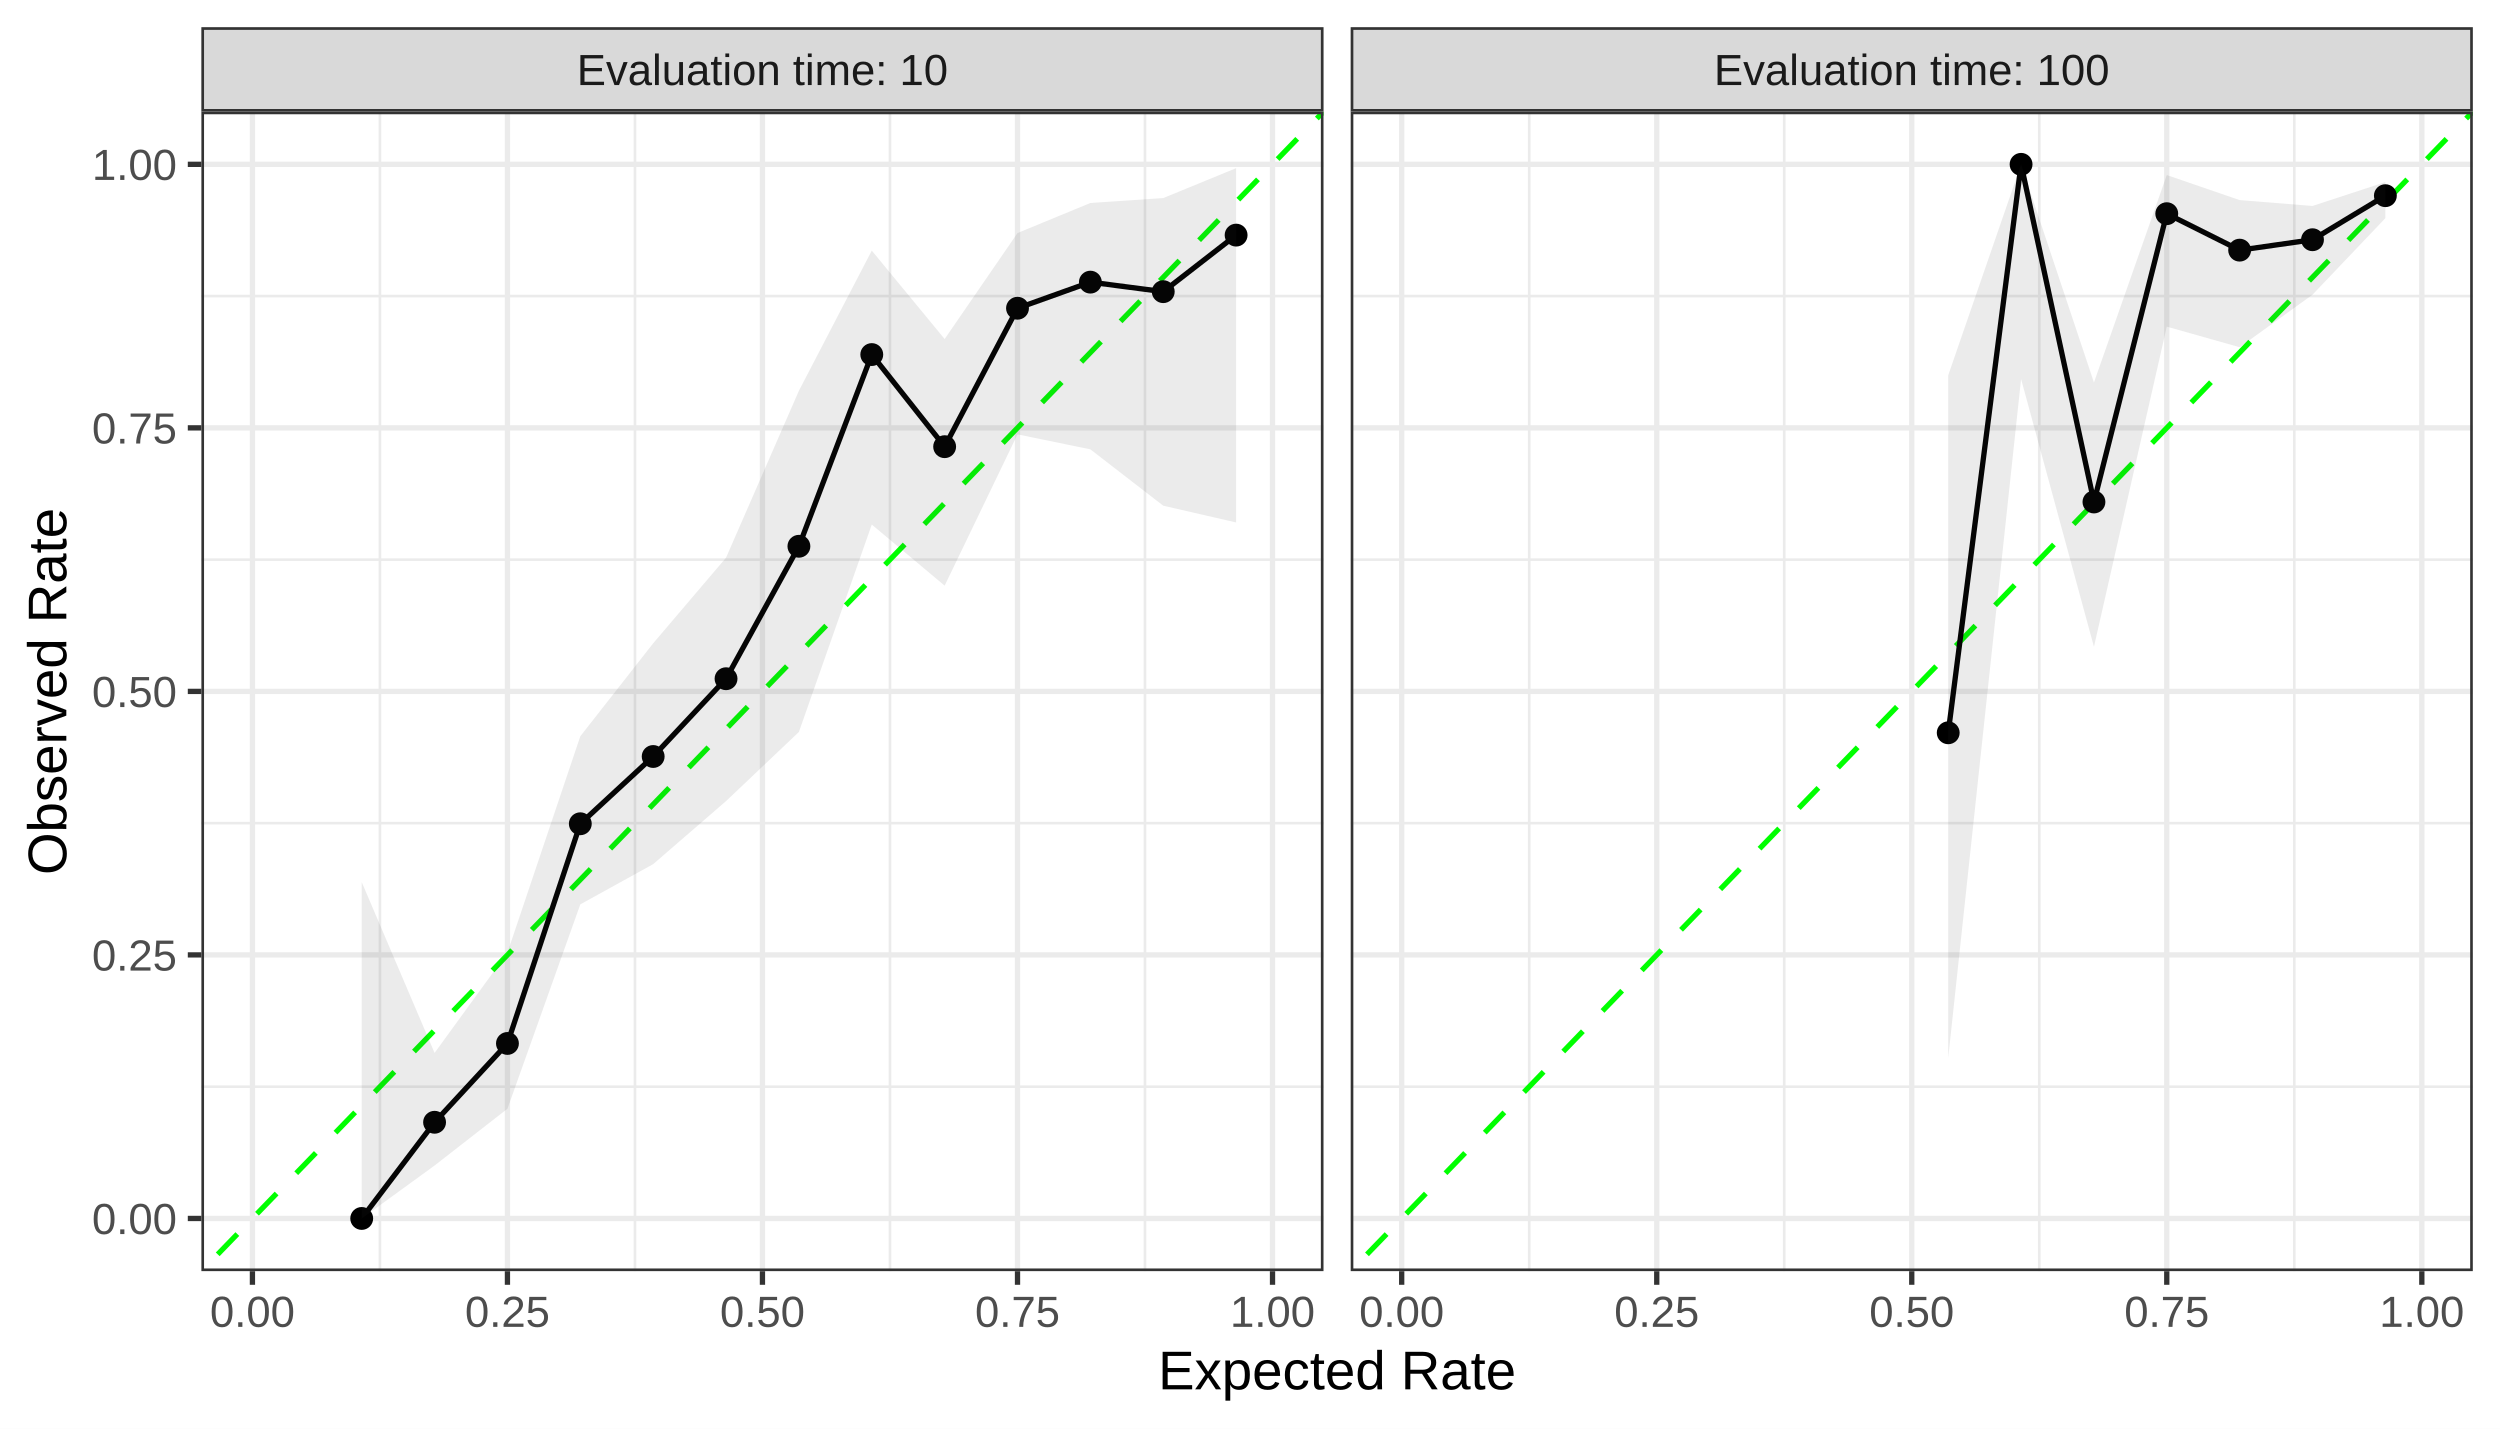
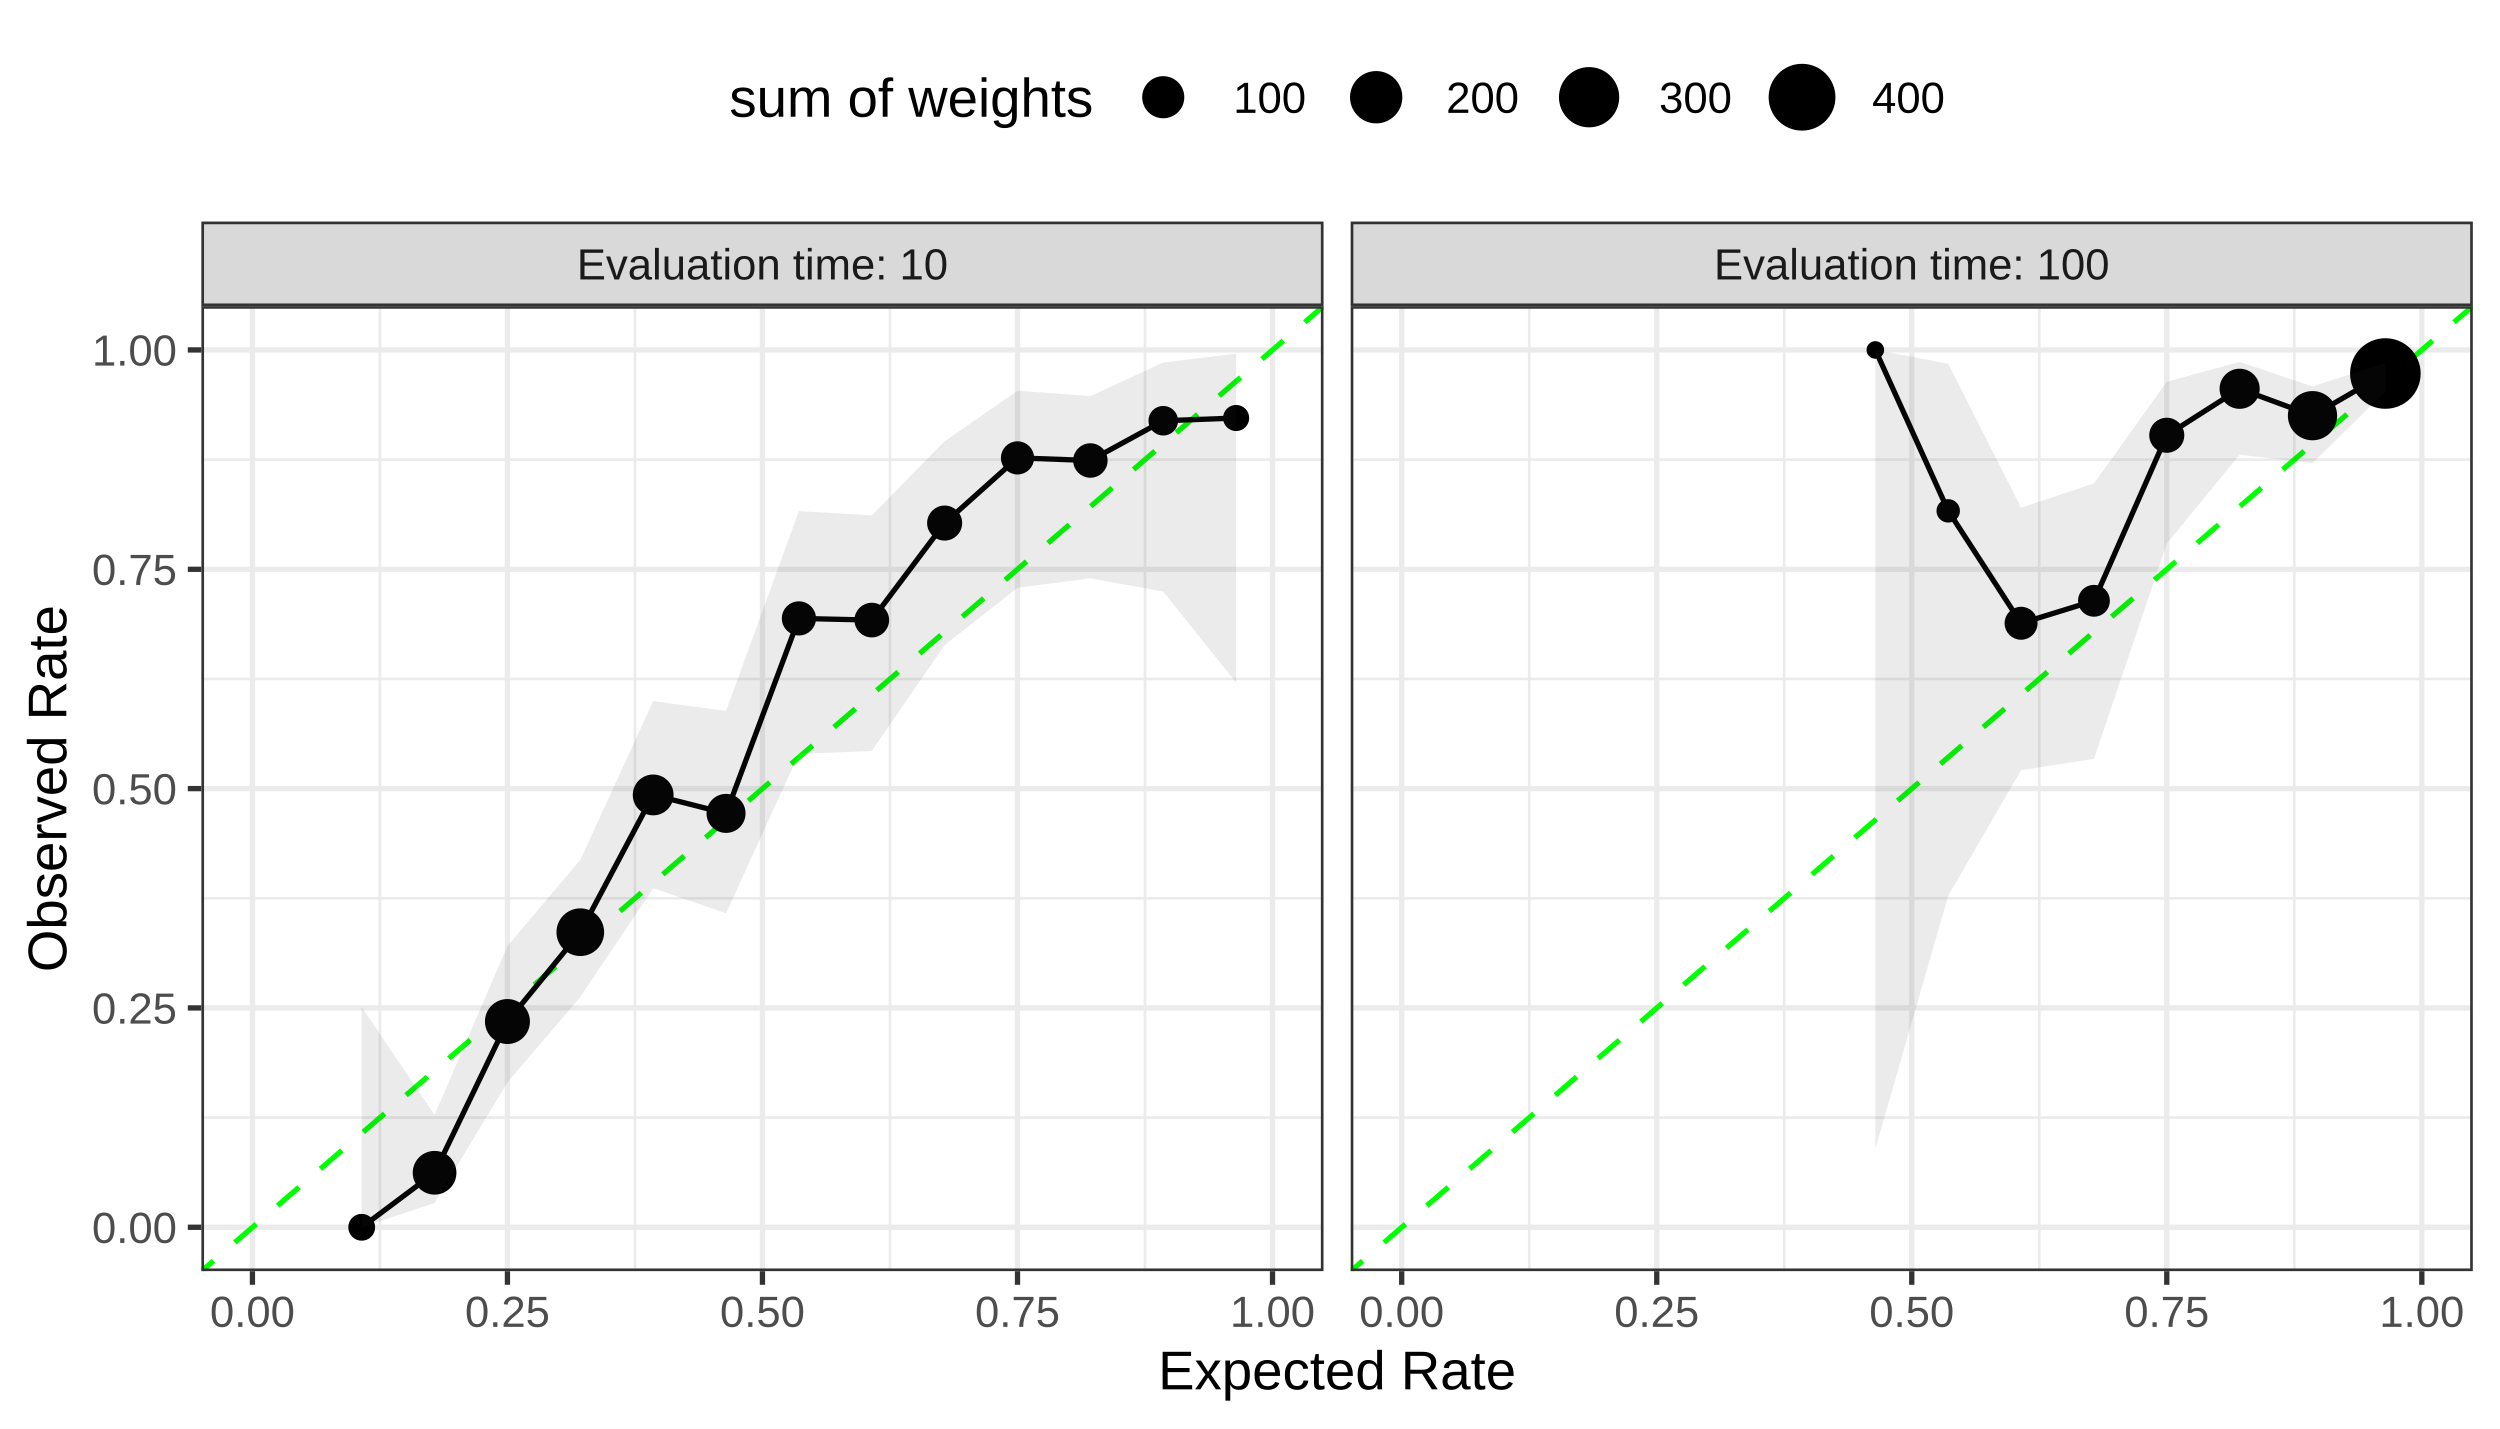
<svg xmlns="http://www.w3.org/2000/svg" class="svglite" width="504.00pt" height="288.00pt" viewBox="0 0 504.00 288.00">
  <defs>
    <style type="text/css">
    .svglite line, .svglite polyline, .svglite polygon, .svglite path, .svglite rect, .svglite circle {
      fill: none;
      stroke: #000000;
      stroke-linecap: round;
      stroke-linejoin: round;
      stroke-miterlimit: 10.00;
    }
    .svglite text {
      white-space: pre;
    }
  </style>
  </defs>
  <rect width="100%" height="100%" style="stroke: none; fill: none;" />
  <defs>
    <clipPath id="cpMC4wMHw1MDQuMDB8MC4wMHwyODguMDA=">
      <rect x="0.00" y="0.00" width="504.00" height="288.00" />
    </clipPath>
  </defs>
  <g clip-path="url(#cpMC4wMHw1MDQuMDB8MC4wMHwyODguMDA=)">
    <rect x="0.00" y="0.00" width="504.00" height="288.00" style="stroke-width: 1.07; stroke: #FFFFFF; fill: #FFFFFF;" />
  </g>
  <defs>
-     <clipPath id="cpNDAuNjB8MjY2LjgyfDIyLjUwfDI1Ni4yNw==">
-       <rect x="40.60" y="22.50" width="226.22" height="233.76" />
+     <clipPath id="cpNDAuNjB8MjY2LjgyfDYxLjcwfDI1Ni4yNw==">
+       <rect x="40.60" y="61.70" width="226.22" height="194.56" />
    </clipPath>
  </defs>
-   <g clip-path="url(#cpNDAuNjB8MjY2LjgyfDIyLjUwfDI1Ni4yNw==)">
-     <rect x="40.60" y="22.50" width="226.22" height="233.76" style="stroke-width: 1.07; stroke: none; fill: #FFFFFF;" />
-     <polyline points="40.60,219.08 266.82,219.08 " style="stroke-width: 0.53; stroke: #EBEBEB; stroke-linecap: butt;" />
-     <polyline points="40.60,165.95 266.82,165.95 " style="stroke-width: 0.53; stroke: #EBEBEB; stroke-linecap: butt;" />
-     <polyline points="40.60,112.82 266.82,112.82 " style="stroke-width: 0.53; stroke: #EBEBEB; stroke-linecap: butt;" />
-     <polyline points="40.60,59.69 266.82,59.69 " style="stroke-width: 0.53; stroke: #EBEBEB; stroke-linecap: butt;" />
-     <polyline points="76.59,256.27 76.59,22.50 " style="stroke-width: 0.53; stroke: #EBEBEB; stroke-linecap: butt;" />
-     <polyline points="128.01,256.27 128.01,22.50 " style="stroke-width: 0.53; stroke: #EBEBEB; stroke-linecap: butt;" />
-     <polyline points="179.42,256.27 179.42,22.50 " style="stroke-width: 0.53; stroke: #EBEBEB; stroke-linecap: butt;" />
-     <polyline points="230.83,256.27 230.83,22.50 " style="stroke-width: 0.53; stroke: #EBEBEB; stroke-linecap: butt;" />
-     <polyline points="40.60,245.64 266.82,245.64 " style="stroke-width: 1.07; stroke: #EBEBEB; stroke-linecap: butt;" />
-     <polyline points="40.60,192.51 266.82,192.51 " style="stroke-width: 1.07; stroke: #EBEBEB; stroke-linecap: butt;" />
-     <polyline points="40.60,139.39 266.82,139.39 " style="stroke-width: 1.07; stroke: #EBEBEB; stroke-linecap: butt;" />
-     <polyline points="40.60,86.26 266.82,86.26 " style="stroke-width: 1.07; stroke: #EBEBEB; stroke-linecap: butt;" />
-     <polyline points="40.60,33.13 266.82,33.13 " style="stroke-width: 1.07; stroke: #EBEBEB; stroke-linecap: butt;" />
-     <polyline points="50.89,256.27 50.89,22.50 " style="stroke-width: 1.07; stroke: #EBEBEB; stroke-linecap: butt;" />
-     <polyline points="102.30,256.27 102.30,22.50 " style="stroke-width: 1.07; stroke: #EBEBEB; stroke-linecap: butt;" />
-     <polyline points="153.71,256.27 153.71,22.50 " style="stroke-width: 1.07; stroke: #EBEBEB; stroke-linecap: butt;" />
-     <polyline points="205.13,256.27 205.13,22.50 " style="stroke-width: 1.07; stroke: #EBEBEB; stroke-linecap: butt;" />
-     <polyline points="256.54,256.27 256.54,22.50 " style="stroke-width: 1.07; stroke: #EBEBEB; stroke-linecap: butt;" />
-     <line x1="-185.61" y1="490.03" x2="493.04" y2="-211.26" style="stroke-width: 1.07; stroke: #00FF00; stroke-dasharray: 5.69,5.69; stroke-linecap: butt;" />
-     <circle cx="72.92" cy="245.64" r="1.95" style="stroke-width: 0.71; fill: #000000;" />
-     <circle cx="87.61" cy="226.25" r="1.95" style="stroke-width: 0.71; fill: #000000;" />
-     <circle cx="102.30" cy="210.36" r="1.95" style="stroke-width: 0.71; fill: #000000;" />
-     <circle cx="116.99" cy="166.07" r="1.95" style="stroke-width: 0.71; fill: #000000;" />
-     <circle cx="131.68" cy="152.51" r="1.95" style="stroke-width: 0.71; fill: #000000;" />
-     <circle cx="146.37" cy="136.83" r="1.95" style="stroke-width: 0.71; fill: #000000;" />
-     <circle cx="161.06" cy="110.13" r="1.95" style="stroke-width: 0.71; fill: #000000;" />
-     <circle cx="175.75" cy="71.48" r="1.95" style="stroke-width: 0.71; fill: #000000;" />
-     <circle cx="190.44" cy="90.05" r="1.95" style="stroke-width: 0.71; fill: #000000;" />
-     <circle cx="205.13" cy="62.14" r="1.95" style="stroke-width: 0.71; fill: #000000;" />
-     <circle cx="219.82" cy="56.88" r="1.95" style="stroke-width: 0.71; fill: #000000;" />
-     <circle cx="234.51" cy="58.80" r="1.95" style="stroke-width: 0.71; fill: #000000;" />
-     <circle cx="249.20" cy="47.40" r="1.95" style="stroke-width: 0.71; fill: #000000;" />
-     <polyline points="72.92,245.64 87.61,226.25 102.30,210.36 116.99,166.07 131.68,152.51 146.37,136.83 161.06,110.13 175.75,71.48 190.44,90.05 205.13,62.14 219.82,56.88 234.51,58.80 249.20,47.40 " style="stroke-width: 1.07; stroke-linecap: butt;" />
-     <polygon points="72.92,177.83 87.61,212.27 102.30,192.06 116.99,148.43 131.68,129.69 146.37,112.43 161.06,78.78 175.75,50.52 190.44,68.35 205.13,46.98 219.82,40.92 234.51,39.93 249.20,33.90 249.20,105.33 234.51,101.95 219.82,90.59 205.13,87.57 190.44,118.07 175.75,105.75 161.06,147.56 146.37,161.50 131.68,174.21 116.99,182.32 102.30,223.52 87.61,234.97 72.92,245.64 " style="stroke-width: 0.00; stroke: none; stroke-linecap: butt; fill: #333333; fill-opacity: 0.10;" />
-     <polyline points="72.92,177.83 87.61,212.27 102.30,192.06 116.99,148.43 131.68,129.69 146.37,112.43 161.06,78.78 175.75,50.52 190.44,68.35 205.13,46.98 219.82,40.92 234.51,39.93 249.20,33.90 " style="stroke-width: 1.07; stroke: none; stroke-linecap: butt;" />
-     <polyline points="249.20,105.33 234.51,101.95 219.82,90.59 205.13,87.57 190.44,118.07 175.75,105.75 161.06,147.56 146.37,161.50 131.68,174.21 116.99,182.32 102.30,223.52 87.61,234.97 72.92,245.64 " style="stroke-width: 1.07; stroke: none; stroke-linecap: butt;" />
-     <rect x="40.60" y="22.50" width="226.22" height="233.76" style="stroke-width: 1.07; stroke: #333333;" />
+   <g clip-path="url(#cpNDAuNjB8MjY2LjgyfDYxLjcwfDI1Ni4yNw==)">
+     <rect x="40.60" y="61.70" width="226.22" height="194.56" style="stroke-width: 1.07; stroke: none; fill: #FFFFFF;" />
+     <polyline points="40.60,225.31 266.82,225.31 " style="stroke-width: 0.53; stroke: #EBEBEB; stroke-linecap: butt;" />
+     <polyline points="40.60,181.09 266.82,181.09 " style="stroke-width: 0.53; stroke: #EBEBEB; stroke-linecap: butt;" />
+     <polyline points="40.60,136.87 266.82,136.87 " style="stroke-width: 0.53; stroke: #EBEBEB; stroke-linecap: butt;" />
+     <polyline points="40.60,92.66 266.82,92.66 " style="stroke-width: 0.53; stroke: #EBEBEB; stroke-linecap: butt;" />
+     <polyline points="76.59,256.27 76.59,61.70 " style="stroke-width: 0.53; stroke: #EBEBEB; stroke-linecap: butt;" />
+     <polyline points="128.01,256.27 128.01,61.70 " style="stroke-width: 0.53; stroke: #EBEBEB; stroke-linecap: butt;" />
+     <polyline points="179.42,256.27 179.42,61.70 " style="stroke-width: 0.53; stroke: #EBEBEB; stroke-linecap: butt;" />
+     <polyline points="230.83,256.27 230.83,61.70 " style="stroke-width: 0.53; stroke: #EBEBEB; stroke-linecap: butt;" />
+     <polyline points="40.60,247.42 266.82,247.42 " style="stroke-width: 1.07; stroke: #EBEBEB; stroke-linecap: butt;" />
+     <polyline points="40.60,203.20 266.82,203.20 " style="stroke-width: 1.07; stroke: #EBEBEB; stroke-linecap: butt;" />
+     <polyline points="40.60,158.98 266.82,158.98 " style="stroke-width: 1.07; stroke: #EBEBEB; stroke-linecap: butt;" />
+     <polyline points="40.60,114.77 266.82,114.77 " style="stroke-width: 1.07; stroke: #EBEBEB; stroke-linecap: butt;" />
+     <polyline points="40.60,70.55 266.82,70.55 " style="stroke-width: 1.07; stroke: #EBEBEB; stroke-linecap: butt;" />
+     <polyline points="50.89,256.27 50.89,61.70 " style="stroke-width: 1.07; stroke: #EBEBEB; stroke-linecap: butt;" />
+     <polyline points="102.30,256.27 102.30,61.70 " style="stroke-width: 1.07; stroke: #EBEBEB; stroke-linecap: butt;" />
+     <polyline points="153.71,256.27 153.71,61.70 " style="stroke-width: 1.07; stroke: #EBEBEB; stroke-linecap: butt;" />
+     <polyline points="205.13,256.27 205.13,61.70 " style="stroke-width: 1.07; stroke: #EBEBEB; stroke-linecap: butt;" />
+     <polyline points="256.54,256.27 256.54,61.70 " style="stroke-width: 1.07; stroke: #EBEBEB; stroke-linecap: butt;" />
+     <line x1="-185.61" y1="450.83" x2="493.04" y2="-132.86" style="stroke-width: 1.07; stroke: #00FF00; stroke-dasharray: 5.69,5.69; stroke-linecap: butt;" />
+     <circle cx="72.92" cy="247.42" r="2.35" style="stroke-width: 0.71; fill: #000000;" />
+     <circle cx="87.61" cy="236.43" r="4.05" style="stroke-width: 0.71; fill: #000000;" />
+     <circle cx="102.30" cy="205.94" r="4.18" style="stroke-width: 0.71; fill: #000000;" />
+     <circle cx="116.99" cy="187.93" r="4.45" style="stroke-width: 0.71; fill: #000000;" />
+     <circle cx="131.68" cy="160.26" r="3.76" style="stroke-width: 0.71; fill: #000000;" />
+     <circle cx="146.37" cy="163.98" r="3.58" style="stroke-width: 0.71; fill: #000000;" />
+     <circle cx="161.06" cy="124.67" r="3.09" style="stroke-width: 0.71; fill: #000000;" />
+     <circle cx="175.75" cy="125.01" r="3.14" style="stroke-width: 0.71; fill: #000000;" />
+     <circle cx="190.44" cy="105.45" r="3.18" style="stroke-width: 0.71; fill: #000000;" />
+     <circle cx="205.13" cy="92.31" r="2.99" style="stroke-width: 0.71; fill: #000000;" />
+     <circle cx="219.82" cy="92.84" r="3.12" style="stroke-width: 0.71; fill: #000000;" />
+     <circle cx="234.51" cy="84.82" r="2.63" style="stroke-width: 0.71; fill: #000000;" />
+     <circle cx="249.20" cy="84.27" r="2.28" style="stroke-width: 0.71; fill: #000000;" />
+     <polyline points="72.92,247.42 87.61,236.43 102.30,205.94 116.99,187.93 131.68,160.26 146.37,163.98 161.06,124.67 175.75,125.01 190.44,105.45 205.13,92.31 219.82,92.84 234.51,84.82 249.20,84.27 " style="stroke-width: 1.07; stroke-linecap: butt;" />
+     <polygon points="72.92,203.02 87.61,224.77 102.30,190.72 116.99,173.35 131.68,141.35 146.37,143.33 161.06,103.04 175.75,103.90 190.44,88.95 205.13,78.77 219.82,79.85 234.51,73.08 249.20,71.29 249.20,137.62 234.51,119.26 219.82,116.59 205.13,118.49 190.44,130.04 175.75,151.40 161.06,151.98 146.37,184.11 131.68,179.06 116.99,201.00 102.30,218.20 87.61,242.54 72.92,247.42 " style="stroke-width: 0.00; stroke: none; stroke-linecap: butt; fill: #333333; fill-opacity: 0.10;" />
+     <polyline points="72.92,203.02 87.61,224.77 102.30,190.72 116.99,173.35 131.68,141.35 146.37,143.33 161.06,103.04 175.75,103.90 190.44,88.95 205.13,78.77 219.82,79.85 234.51,73.08 249.20,71.29 " style="stroke-width: 1.07; stroke: none; stroke-linecap: butt;" />
+     <polyline points="249.20,137.62 234.51,119.26 219.82,116.59 205.13,118.49 190.44,130.04 175.75,151.40 161.06,151.98 146.37,184.11 131.68,179.06 116.99,201.00 102.30,218.20 87.61,242.54 72.92,247.42 " style="stroke-width: 1.07; stroke: none; stroke-linecap: butt;" />
+     <rect x="40.60" y="61.70" width="226.22" height="194.56" style="stroke-width: 1.07; stroke: #333333;" />
  </g>
  <g clip-path="url(#cpMC4wMHw1MDQuMDB8MC4wMHwyODguMDA=)">
</g>
  <defs>
-     <clipPath id="cpMjcyLjMwfDQ5OC41MnwyMi41MHwyNTYuMjc=">
-       <rect x="272.30" y="22.50" width="226.22" height="233.76" />
+     <clipPath id="cpMjcyLjMwfDQ5OC41Mnw2MS43MHwyNTYuMjc=">
+       <rect x="272.30" y="61.70" width="226.22" height="194.56" />
    </clipPath>
  </defs>
-   <g clip-path="url(#cpMjcyLjMwfDQ5OC41MnwyMi41MHwyNTYuMjc=)">
-     <rect x="272.30" y="22.50" width="226.22" height="233.76" style="stroke-width: 1.07; stroke: none; fill: #FFFFFF;" />
-     <polyline points="272.30,219.08 498.52,219.08 " style="stroke-width: 0.53; stroke: #EBEBEB; stroke-linecap: butt;" />
-     <polyline points="272.30,165.95 498.52,165.95 " style="stroke-width: 0.53; stroke: #EBEBEB; stroke-linecap: butt;" />
-     <polyline points="272.30,112.82 498.52,112.82 " style="stroke-width: 0.53; stroke: #EBEBEB; stroke-linecap: butt;" />
-     <polyline points="272.30,59.69 498.52,59.69 " style="stroke-width: 0.53; stroke: #EBEBEB; stroke-linecap: butt;" />
-     <polyline points="308.29,256.27 308.29,22.50 " style="stroke-width: 0.53; stroke: #EBEBEB; stroke-linecap: butt;" />
-     <polyline points="359.70,256.27 359.70,22.50 " style="stroke-width: 0.53; stroke: #EBEBEB; stroke-linecap: butt;" />
-     <polyline points="411.12,256.27 411.12,22.50 " style="stroke-width: 0.53; stroke: #EBEBEB; stroke-linecap: butt;" />
-     <polyline points="462.53,256.27 462.53,22.50 " style="stroke-width: 0.53; stroke: #EBEBEB; stroke-linecap: butt;" />
-     <polyline points="272.30,245.64 498.52,245.64 " style="stroke-width: 1.07; stroke: #EBEBEB; stroke-linecap: butt;" />
-     <polyline points="272.30,192.51 498.52,192.51 " style="stroke-width: 1.07; stroke: #EBEBEB; stroke-linecap: butt;" />
-     <polyline points="272.30,139.39 498.52,139.39 " style="stroke-width: 1.07; stroke: #EBEBEB; stroke-linecap: butt;" />
-     <polyline points="272.30,86.26 498.52,86.26 " style="stroke-width: 1.07; stroke: #EBEBEB; stroke-linecap: butt;" />
-     <polyline points="272.30,33.13 498.52,33.13 " style="stroke-width: 1.07; stroke: #EBEBEB; stroke-linecap: butt;" />
-     <polyline points="282.58,256.27 282.58,22.50 " style="stroke-width: 1.07; stroke: #EBEBEB; stroke-linecap: butt;" />
-     <polyline points="334.00,256.27 334.00,22.50 " style="stroke-width: 1.07; stroke: #EBEBEB; stroke-linecap: butt;" />
-     <polyline points="385.41,256.27 385.41,22.50 " style="stroke-width: 1.07; stroke: #EBEBEB; stroke-linecap: butt;" />
-     <polyline points="436.82,256.27 436.82,22.50 " style="stroke-width: 1.07; stroke: #EBEBEB; stroke-linecap: butt;" />
-     <polyline points="488.24,256.27 488.24,22.50 " style="stroke-width: 1.07; stroke: #EBEBEB; stroke-linecap: butt;" />
-     <line x1="46.08" y1="490.03" x2="724.74" y2="-211.26" style="stroke-width: 1.07; stroke: #00FF00; stroke-dasharray: 5.69,5.69; stroke-linecap: butt;" />
-     <circle cx="392.76" cy="147.73" r="1.95" style="stroke-width: 0.71; fill: #000000;" />
-     <circle cx="407.45" cy="33.13" r="1.95" style="stroke-width: 0.71; fill: #000000;" />
-     <circle cx="422.14" cy="101.20" r="1.95" style="stroke-width: 0.71; fill: #000000;" />
-     <circle cx="436.82" cy="43.08" r="1.95" style="stroke-width: 0.71; fill: #000000;" />
-     <circle cx="451.51" cy="50.43" r="1.95" style="stroke-width: 0.71; fill: #000000;" />
-     <circle cx="466.20" cy="48.33" r="1.95" style="stroke-width: 0.71; fill: #000000;" />
-     <circle cx="480.89" cy="39.45" r="1.95" style="stroke-width: 0.71; fill: #000000;" />
-     <polyline points="392.76,147.73 407.45,33.13 422.14,101.20 436.82,43.08 451.51,50.43 466.20,48.33 480.89,39.45 " style="stroke-width: 1.07; stroke-linecap: butt;" />
-     <polygon points="392.76,75.66 407.45,33.13 422.14,77.11 436.82,35.29 451.51,40.34 466.20,41.52 480.89,36.70 480.89,43.98 466.20,59.41 451.51,70.00 436.82,65.85 422.14,130.39 407.45,76.41 392.76,213.29 " style="stroke-width: 0.00; stroke: none; stroke-linecap: butt; fill: #333333; fill-opacity: 0.10;" />
-     <polyline points="392.76,75.66 407.45,33.13 422.14,77.11 436.82,35.29 451.51,40.34 466.20,41.52 480.89,36.70 " style="stroke-width: 1.07; stroke: none; stroke-linecap: butt;" />
-     <polyline points="480.89,43.98 466.20,59.41 451.51,70.00 436.82,65.85 422.14,130.39 407.45,76.41 392.76,213.29 " style="stroke-width: 1.07; stroke: none; stroke-linecap: butt;" />
-     <rect x="272.30" y="22.50" width="226.22" height="233.76" style="stroke-width: 1.07; stroke: #333333;" />
+   <g clip-path="url(#cpMjcyLjMwfDQ5OC41Mnw2MS43MHwyNTYuMjc=)">
+     <rect x="272.30" y="61.70" width="226.22" height="194.56" style="stroke-width: 1.07; stroke: none; fill: #FFFFFF;" />
+     <polyline points="272.30,225.31 498.52,225.31 " style="stroke-width: 0.53; stroke: #EBEBEB; stroke-linecap: butt;" />
+     <polyline points="272.30,181.09 498.52,181.09 " style="stroke-width: 0.53; stroke: #EBEBEB; stroke-linecap: butt;" />
+     <polyline points="272.30,136.87 498.52,136.87 " style="stroke-width: 0.53; stroke: #EBEBEB; stroke-linecap: butt;" />
+     <polyline points="272.30,92.66 498.52,92.66 " style="stroke-width: 0.53; stroke: #EBEBEB; stroke-linecap: butt;" />
+     <polyline points="308.29,256.27 308.29,61.70 " style="stroke-width: 0.53; stroke: #EBEBEB; stroke-linecap: butt;" />
+     <polyline points="359.70,256.27 359.70,61.70 " style="stroke-width: 0.53; stroke: #EBEBEB; stroke-linecap: butt;" />
+     <polyline points="411.12,256.27 411.12,61.70 " style="stroke-width: 0.53; stroke: #EBEBEB; stroke-linecap: butt;" />
+     <polyline points="462.53,256.27 462.53,61.70 " style="stroke-width: 0.53; stroke: #EBEBEB; stroke-linecap: butt;" />
+     <polyline points="272.30,247.42 498.52,247.42 " style="stroke-width: 1.07; stroke: #EBEBEB; stroke-linecap: butt;" />
+     <polyline points="272.30,203.20 498.52,203.20 " style="stroke-width: 1.07; stroke: #EBEBEB; stroke-linecap: butt;" />
+     <polyline points="272.30,158.98 498.52,158.98 " style="stroke-width: 1.07; stroke: #EBEBEB; stroke-linecap: butt;" />
+     <polyline points="272.30,114.77 498.52,114.77 " style="stroke-width: 1.07; stroke: #EBEBEB; stroke-linecap: butt;" />
+     <polyline points="272.30,70.55 498.52,70.55 " style="stroke-width: 1.07; stroke: #EBEBEB; stroke-linecap: butt;" />
+     <polyline points="282.58,256.27 282.58,61.70 " style="stroke-width: 1.07; stroke: #EBEBEB; stroke-linecap: butt;" />
+     <polyline points="334.00,256.27 334.00,61.70 " style="stroke-width: 1.07; stroke: #EBEBEB; stroke-linecap: butt;" />
+     <polyline points="385.41,256.27 385.41,61.70 " style="stroke-width: 1.07; stroke: #EBEBEB; stroke-linecap: butt;" />
+     <polyline points="436.82,256.27 436.82,61.70 " style="stroke-width: 1.07; stroke: #EBEBEB; stroke-linecap: butt;" />
+     <polyline points="488.24,256.27 488.24,61.70 " style="stroke-width: 1.07; stroke: #EBEBEB; stroke-linecap: butt;" />
+     <line x1="46.08" y1="450.83" x2="724.74" y2="-132.86" style="stroke-width: 1.07; stroke: #00FF00; stroke-dasharray: 5.69,5.69; stroke-linecap: butt;" />
+     <circle cx="378.07" cy="70.55" r="1.42" style="stroke-width: 0.71; fill: #000000;" />
+     <circle cx="392.76" cy="102.99" r="2.01" style="stroke-width: 0.71; fill: #000000;" />
+     <circle cx="407.45" cy="125.65" r="2.97" style="stroke-width: 0.71; fill: #000000;" />
+     <circle cx="422.14" cy="121.12" r="2.86" style="stroke-width: 0.71; fill: #000000;" />
+     <circle cx="436.82" cy="87.75" r="3.18" style="stroke-width: 0.71; fill: #000000;" />
+     <circle cx="451.51" cy="78.38" r="3.69" style="stroke-width: 0.71; fill: #000000;" />
+     <circle cx="466.20" cy="83.80" r="4.61" style="stroke-width: 0.71; fill: #000000;" />
+     <circle cx="480.89" cy="75.30" r="6.76" style="stroke-width: 0.71; fill: #000000;" />
+     <polyline points="378.07,70.55 392.76,102.99 407.45,125.65 422.14,121.12 436.82,87.75 451.51,78.38 466.20,83.80 480.89,75.30 " style="stroke-width: 1.07; stroke-linecap: butt;" />
+     <polygon points="378.07,70.55 392.76,73.34 407.45,102.36 422.14,97.47 436.82,76.96 451.51,72.95 466.20,77.90 480.89,73.17 480.89,78.92 466.20,93.36 451.51,91.67 436.82,109.58 422.14,152.97 407.45,155.27 392.76,180.58 378.07,231.63 " style="stroke-width: 0.00; stroke: none; stroke-linecap: butt; fill: #333333; fill-opacity: 0.10;" />
+     <polyline points="378.07,70.55 392.76,73.34 407.45,102.36 422.14,97.47 436.82,76.96 451.51,72.95 466.20,77.90 480.89,73.17 " style="stroke-width: 1.07; stroke: none; stroke-linecap: butt;" />
+     <polyline points="480.89,78.92 466.20,93.36 451.51,91.67 436.82,109.58 422.14,152.97 407.45,155.27 392.76,180.58 378.07,231.63 " style="stroke-width: 1.07; stroke: none; stroke-linecap: butt;" />
+     <rect x="272.30" y="61.70" width="226.22" height="194.56" style="stroke-width: 1.07; stroke: #333333;" />
  </g>
  <g clip-path="url(#cpMC4wMHw1MDQuMDB8MC4wMHwyODguMDA=)">
</g>
  <defs>
-     <clipPath id="cpNDAuNjB8MjY2LjgyfDUuNDh8MjIuNTA=">
-       <rect x="40.60" y="5.48" width="226.22" height="17.03" />
+     <clipPath id="cpNDAuNjB8MjY2LjgyfDQ0LjY4fDYxLjcw">
+       <rect x="40.60" y="44.68" width="226.22" height="17.03" />
    </clipPath>
  </defs>
-   <g clip-path="url(#cpNDAuNjB8MjY2LjgyfDUuNDh8MjIuNTA=)">
-     <rect x="40.60" y="5.48" width="226.22" height="17.03" style="stroke-width: 1.07; stroke: #333333; fill: #D9D9D9;" />
-     <text x="153.71" y="17.15" text-anchor="middle" style="font-size: 8.80px;fill: #1A1A1A; font-family: &quot;Arial&quot;;" textLength="74.82px" lengthAdjust="spacingAndGlyphs">Evaluation time: 10</text>
+   <g clip-path="url(#cpNDAuNjB8MjY2LjgyfDQ0LjY4fDYxLjcw)">
+     <rect x="40.60" y="44.68" width="226.22" height="17.03" style="stroke-width: 1.07; stroke: #333333; fill: #D9D9D9;" />
+     <text x="153.71" y="56.34" text-anchor="middle" style="font-size: 8.80px;fill: #1A1A1A; font-family: &quot;Arial&quot;;" textLength="74.82px" lengthAdjust="spacingAndGlyphs">Evaluation time: 10</text>
  </g>
  <g clip-path="url(#cpMC4wMHw1MDQuMDB8MC4wMHwyODguMDA=)">
</g>
  <defs>
-     <clipPath id="cpMjcyLjMwfDQ5OC41Mnw1LjQ4fDIyLjUw">
-       <rect x="272.30" y="5.48" width="226.22" height="17.03" />
+     <clipPath id="cpMjcyLjMwfDQ5OC41Mnw0NC42OHw2MS43MA==">
+       <rect x="272.30" y="44.68" width="226.22" height="17.03" />
    </clipPath>
  </defs>
-   <g clip-path="url(#cpMjcyLjMwfDQ5OC41Mnw1LjQ4fDIyLjUw)">
-     <rect x="272.30" y="5.48" width="226.22" height="17.03" style="stroke-width: 1.07; stroke: #333333; fill: #D9D9D9;" />
-     <text x="385.41" y="17.15" text-anchor="middle" style="font-size: 8.80px;fill: #1A1A1A; font-family: &quot;Arial&quot;;" textLength="79.72px" lengthAdjust="spacingAndGlyphs">Evaluation time: 100</text>
+   <g clip-path="url(#cpMjcyLjMwfDQ5OC41Mnw0NC42OHw2MS43MA==)">
+     <rect x="272.30" y="44.68" width="226.22" height="17.03" style="stroke-width: 1.07; stroke: #333333; fill: #D9D9D9;" />
+     <text x="385.41" y="56.34" text-anchor="middle" style="font-size: 8.80px;fill: #1A1A1A; font-family: &quot;Arial&quot;;" textLength="79.72px" lengthAdjust="spacingAndGlyphs">Evaluation time: 100</text>
  </g>
  <g clip-path="url(#cpMC4wMHw1MDQuMDB8MC4wMHwyODguMDA=)">
    <polyline points="50.89,259.01 50.89,256.27 " style="stroke-width: 1.07; stroke: #333333; stroke-linecap: butt;" />
    <polyline points="102.30,259.01 102.30,256.27 " style="stroke-width: 1.07; stroke: #333333; stroke-linecap: butt;" />
    <polyline points="153.71,259.01 153.71,256.27 " style="stroke-width: 1.07; stroke: #333333; stroke-linecap: butt;" />
    <polyline points="205.13,259.01 205.13,256.27 " style="stroke-width: 1.07; stroke: #333333; stroke-linecap: butt;" />
    <polyline points="256.54,259.01 256.54,256.27 " style="stroke-width: 1.07; stroke: #333333; stroke-linecap: butt;" />
    <text x="50.89" y="267.50" text-anchor="middle" style="font-size: 8.80px;fill: #4D4D4D; font-family: &quot;Arial&quot;;" textLength="17.13px" lengthAdjust="spacingAndGlyphs">0.00</text>
    <text x="102.30" y="267.50" text-anchor="middle" style="font-size: 8.80px;fill: #4D4D4D; font-family: &quot;Arial&quot;;" textLength="17.13px" lengthAdjust="spacingAndGlyphs">0.25</text>
    <text x="153.71" y="267.50" text-anchor="middle" style="font-size: 8.80px;fill: #4D4D4D; font-family: &quot;Arial&quot;;" textLength="17.13px" lengthAdjust="spacingAndGlyphs">0.50</text>
    <text x="205.13" y="267.50" text-anchor="middle" style="font-size: 8.80px;fill: #4D4D4D; font-family: &quot;Arial&quot;;" textLength="17.13px" lengthAdjust="spacingAndGlyphs">0.75</text>
    <text x="256.54" y="267.50" text-anchor="middle" style="font-size: 8.80px;fill: #4D4D4D; font-family: &quot;Arial&quot;;" textLength="17.13px" lengthAdjust="spacingAndGlyphs">1.00</text>
    <polyline points="282.58,259.01 282.58,256.27 " style="stroke-width: 1.07; stroke: #333333; stroke-linecap: butt;" />
    <polyline points="334.00,259.01 334.00,256.27 " style="stroke-width: 1.07; stroke: #333333; stroke-linecap: butt;" />
    <polyline points="385.41,259.01 385.41,256.27 " style="stroke-width: 1.07; stroke: #333333; stroke-linecap: butt;" />
    <polyline points="436.82,259.01 436.82,256.27 " style="stroke-width: 1.07; stroke: #333333; stroke-linecap: butt;" />
    <polyline points="488.24,259.01 488.24,256.27 " style="stroke-width: 1.07; stroke: #333333; stroke-linecap: butt;" />
    <text x="282.58" y="267.50" text-anchor="middle" style="font-size: 8.80px;fill: #4D4D4D; font-family: &quot;Arial&quot;;" textLength="17.13px" lengthAdjust="spacingAndGlyphs">0.00</text>
    <text x="334.00" y="267.50" text-anchor="middle" style="font-size: 8.80px;fill: #4D4D4D; font-family: &quot;Arial&quot;;" textLength="17.13px" lengthAdjust="spacingAndGlyphs">0.25</text>
    <text x="385.41" y="267.50" text-anchor="middle" style="font-size: 8.80px;fill: #4D4D4D; font-family: &quot;Arial&quot;;" textLength="17.13px" lengthAdjust="spacingAndGlyphs">0.50</text>
    <text x="436.82" y="267.50" text-anchor="middle" style="font-size: 8.80px;fill: #4D4D4D; font-family: &quot;Arial&quot;;" textLength="17.13px" lengthAdjust="spacingAndGlyphs">0.75</text>
    <text x="488.24" y="267.50" text-anchor="middle" style="font-size: 8.80px;fill: #4D4D4D; font-family: &quot;Arial&quot;;" textLength="17.13px" lengthAdjust="spacingAndGlyphs">1.00</text>
-     <text x="35.67" y="248.79" text-anchor="end" style="font-size: 8.80px;fill: #4D4D4D; font-family: &quot;Arial&quot;;" textLength="17.13px" lengthAdjust="spacingAndGlyphs">0.00</text>
-     <text x="35.67" y="195.67" text-anchor="end" style="font-size: 8.80px;fill: #4D4D4D; font-family: &quot;Arial&quot;;" textLength="17.13px" lengthAdjust="spacingAndGlyphs">0.25</text>
-     <text x="35.67" y="142.54" text-anchor="end" style="font-size: 8.80px;fill: #4D4D4D; font-family: &quot;Arial&quot;;" textLength="17.13px" lengthAdjust="spacingAndGlyphs">0.50</text>
-     <text x="35.67" y="89.41" text-anchor="end" style="font-size: 8.80px;fill: #4D4D4D; font-family: &quot;Arial&quot;;" textLength="17.13px" lengthAdjust="spacingAndGlyphs">0.75</text>
-     <text x="35.67" y="36.28" text-anchor="end" style="font-size: 8.80px;fill: #4D4D4D; font-family: &quot;Arial&quot;;" textLength="17.13px" lengthAdjust="spacingAndGlyphs">1.00</text>
-     <polyline points="37.86,245.64 40.60,245.64 " style="stroke-width: 1.07; stroke: #333333; stroke-linecap: butt;" />
-     <polyline points="37.86,192.51 40.60,192.51 " style="stroke-width: 1.07; stroke: #333333; stroke-linecap: butt;" />
-     <polyline points="37.86,139.39 40.60,139.39 " style="stroke-width: 1.07; stroke: #333333; stroke-linecap: butt;" />
-     <polyline points="37.86,86.26 40.60,86.26 " style="stroke-width: 1.07; stroke: #333333; stroke-linecap: butt;" />
-     <polyline points="37.86,33.13 40.60,33.13 " style="stroke-width: 1.07; stroke: #333333; stroke-linecap: butt;" />
+     <text x="35.67" y="250.58" text-anchor="end" style="font-size: 8.80px;fill: #4D4D4D; font-family: &quot;Arial&quot;;" textLength="17.13px" lengthAdjust="spacingAndGlyphs">0.00</text>
+     <text x="35.67" y="206.36" text-anchor="end" style="font-size: 8.80px;fill: #4D4D4D; font-family: &quot;Arial&quot;;" textLength="17.13px" lengthAdjust="spacingAndGlyphs">0.25</text>
+     <text x="35.67" y="162.14" text-anchor="end" style="font-size: 8.80px;fill: #4D4D4D; font-family: &quot;Arial&quot;;" textLength="17.13px" lengthAdjust="spacingAndGlyphs">0.50</text>
+     <text x="35.67" y="117.92" text-anchor="end" style="font-size: 8.80px;fill: #4D4D4D; font-family: &quot;Arial&quot;;" textLength="17.13px" lengthAdjust="spacingAndGlyphs">0.75</text>
+     <text x="35.67" y="73.70" text-anchor="end" style="font-size: 8.80px;fill: #4D4D4D; font-family: &quot;Arial&quot;;" textLength="17.13px" lengthAdjust="spacingAndGlyphs">1.00</text>
+     <polyline points="37.86,247.42 40.60,247.42 " style="stroke-width: 1.07; stroke: #333333; stroke-linecap: butt;" />
+     <polyline points="37.86,203.20 40.60,203.20 " style="stroke-width: 1.07; stroke: #333333; stroke-linecap: butt;" />
+     <polyline points="37.86,158.98 40.60,158.98 " style="stroke-width: 1.07; stroke: #333333; stroke-linecap: butt;" />
+     <polyline points="37.86,114.77 40.60,114.77 " style="stroke-width: 1.07; stroke: #333333; stroke-linecap: butt;" />
+     <polyline points="37.86,70.55 40.60,70.55 " style="stroke-width: 1.07; stroke: #333333; stroke-linecap: butt;" />
    <text x="269.56" y="280.09" text-anchor="middle" style="font-size: 11.00px; font-family: &quot;Arial&quot;;" textLength="72.16px" lengthAdjust="spacingAndGlyphs">Expected Rate</text>
-     <text transform="translate(13.37,139.39) rotate(-90)" text-anchor="middle" style="font-size: 11.00px; font-family: &quot;Arial&quot;;" textLength="73.99px" lengthAdjust="spacingAndGlyphs">Observed Rate</text>
+     <text transform="translate(13.37,158.98) rotate(-90)" text-anchor="middle" style="font-size: 11.00px; font-family: &quot;Arial&quot;;" textLength="73.99px" lengthAdjust="spacingAndGlyphs">Observed Rate</text>
+     <rect x="141.55" y="5.48" width="256.03" height="28.24" style="stroke-width: 1.07; stroke: none; fill: #FFFFFF;" />
+     <text x="147.03" y="23.54" style="font-size: 11.00px; font-family: &quot;Arial&quot;;" textLength="73.36px" lengthAdjust="spacingAndGlyphs">sum of weights</text>
+     <rect x="225.87" y="10.96" width="17.28" height="17.28" style="stroke-width: 1.07; stroke: none; fill: #FFFFFF;" />
+     <circle cx="234.51" cy="19.60" r="3.89" style="stroke-width: 0.71; fill: #000000;" />
+     <rect x="268.80" y="10.96" width="17.28" height="17.28" style="stroke-width: 1.07; stroke: none; fill: #FFFFFF;" />
+     <circle cx="277.44" cy="19.60" r="4.92" style="stroke-width: 0.71; fill: #000000;" />
+     <rect x="311.72" y="10.96" width="17.28" height="17.28" style="stroke-width: 1.07; stroke: none; fill: #FFFFFF;" />
+     <circle cx="320.36" cy="19.60" r="5.72" style="stroke-width: 0.71; fill: #000000;" />
+     <rect x="354.65" y="10.96" width="17.28" height="17.28" style="stroke-width: 1.07; stroke: none; fill: #FFFFFF;" />
+     <circle cx="363.29" cy="19.60" r="6.38" style="stroke-width: 0.71; fill: #000000;" />
+     <text x="248.63" y="22.75" style="font-size: 8.80px; font-family: &quot;Arial&quot;;" textLength="14.69px" lengthAdjust="spacingAndGlyphs">100</text>
+     <text x="291.55" y="22.75" style="font-size: 8.80px; font-family: &quot;Arial&quot;;" textLength="14.69px" lengthAdjust="spacingAndGlyphs">200</text>
+     <text x="334.48" y="22.75" style="font-size: 8.80px; font-family: &quot;Arial&quot;;" textLength="14.69px" lengthAdjust="spacingAndGlyphs">300</text>
+     <text x="377.41" y="22.75" style="font-size: 8.80px; font-family: &quot;Arial&quot;;" textLength="14.69px" lengthAdjust="spacingAndGlyphs">400</text>
  </g>
</svg>
